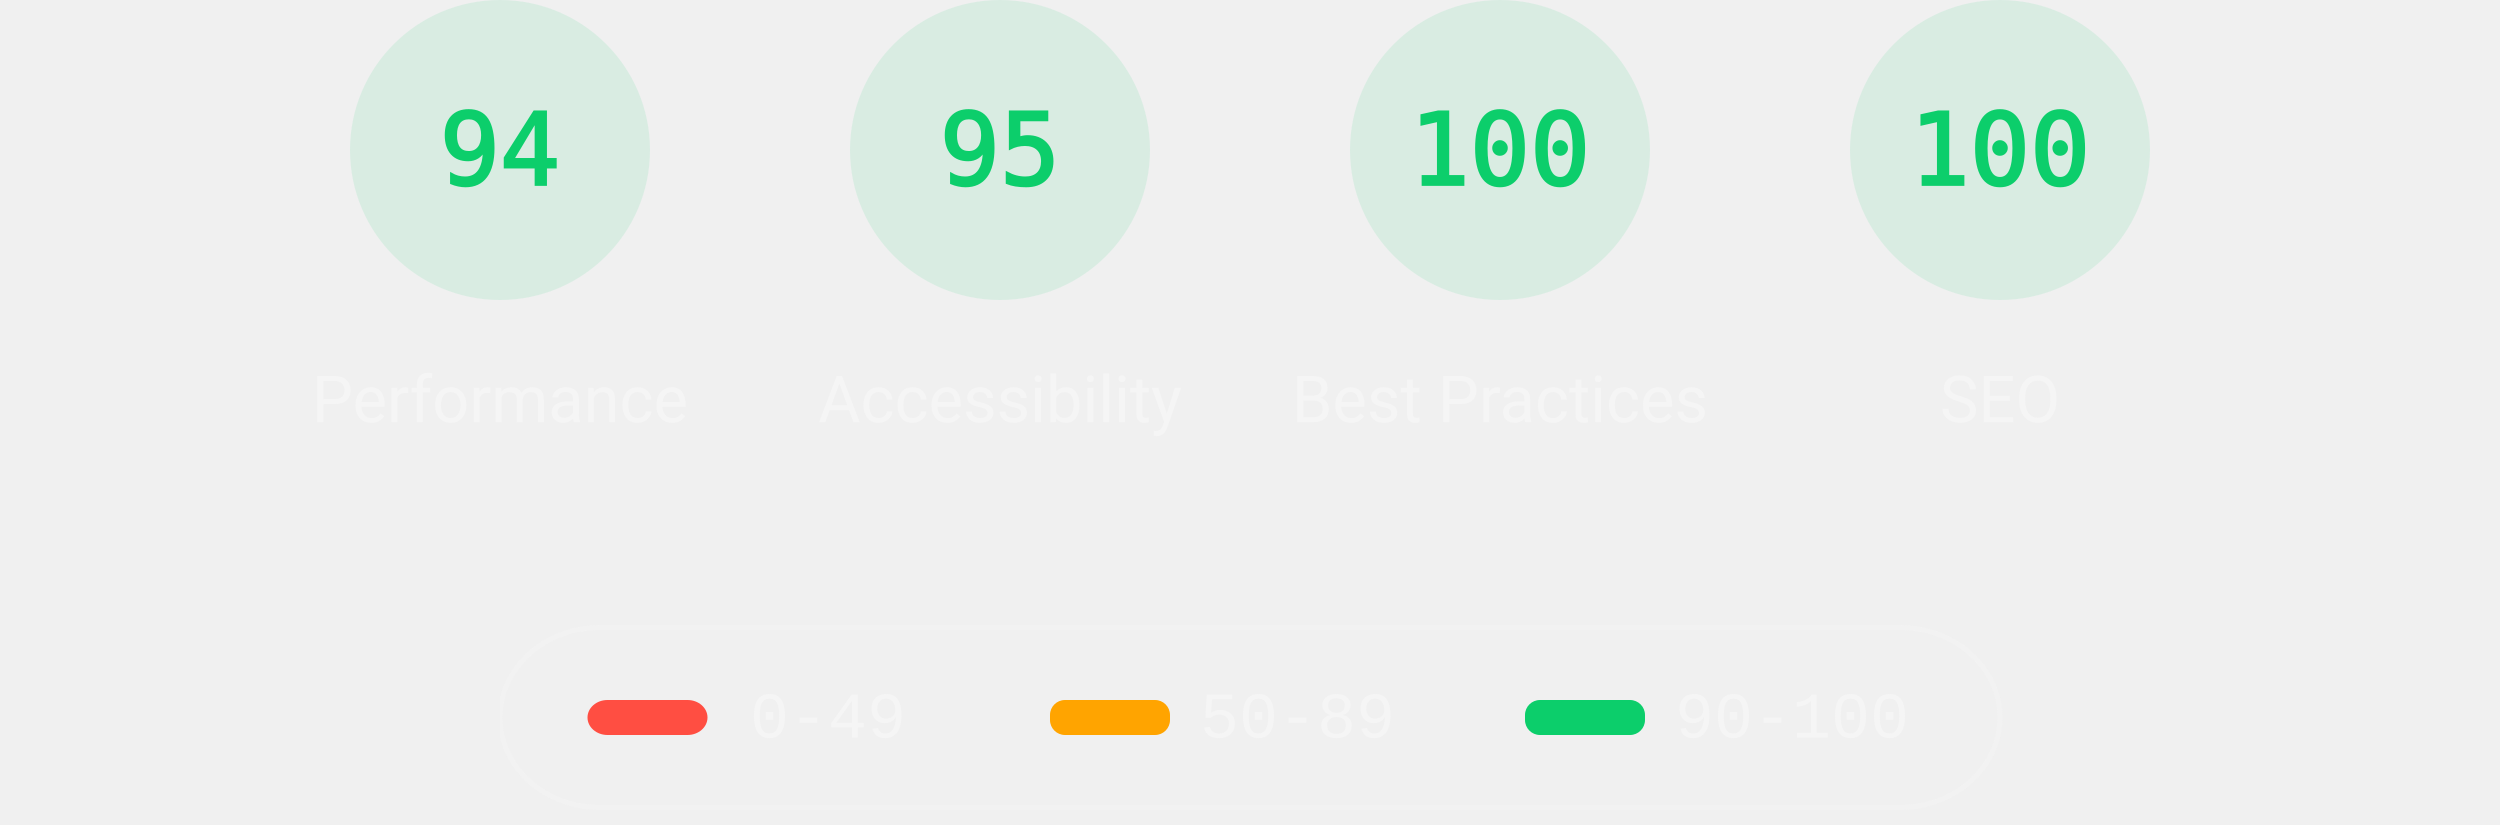
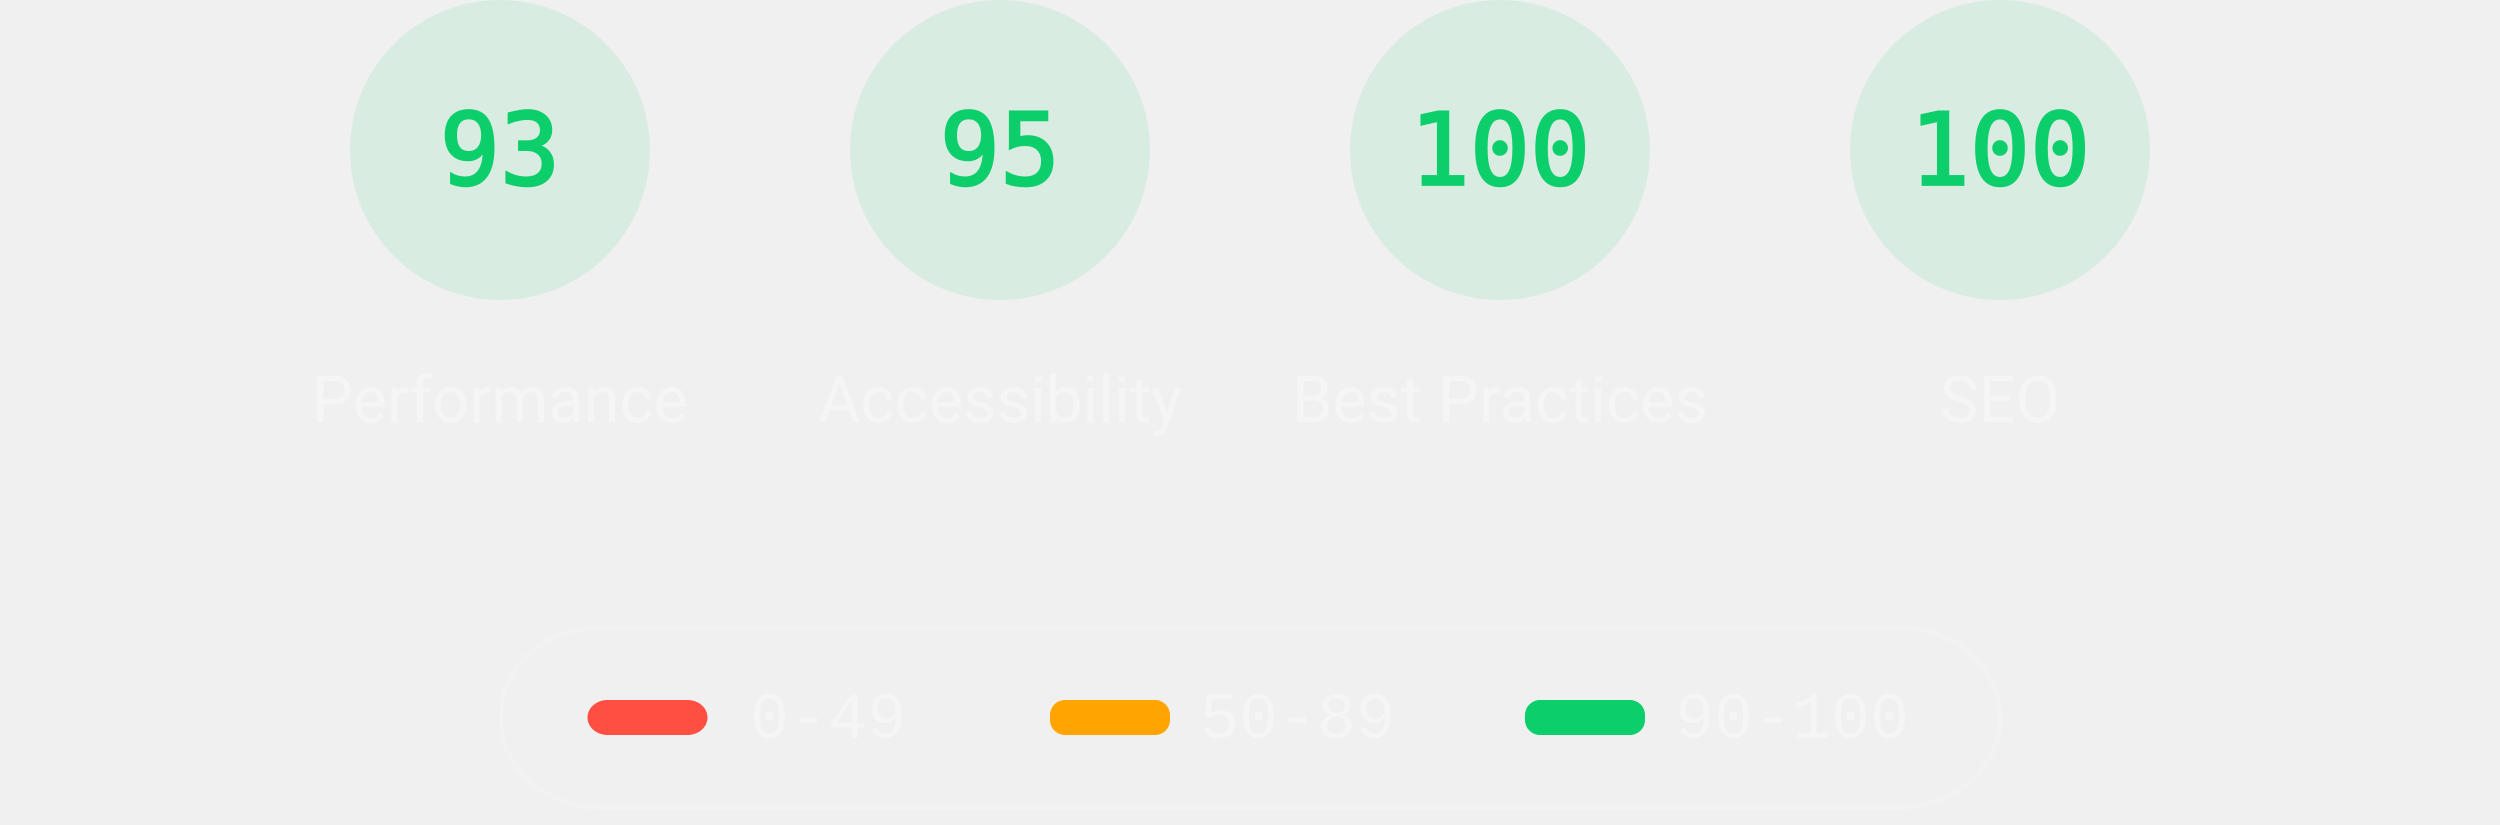
<svg xmlns="http://www.w3.org/2000/svg" class="theme--dark" fill="none" width="1000" height="330">
  <style>
			.gauge-base {
				opacity: 0.1
			}

			.gauge-arc {
				fill: none;
				animation-delay: 250ms;
				stroke-linecap: round;
				transform: rotate(-90deg);
				transform-origin: 100px 60px;
				animation: load-gauge 1s ease forwards
			}

			.guage-text {
				font-size: 40px;
				font-family: monospace;
				text-align: center
			}

			.guage-red {
				color: #ff4e42;
				fill: #ff4e42;
				stroke: #ff4e42
			}
			.guage-orange {
				color: #ffa400;
				fill: #ffa400;
				stroke: #ffa400
			}
			.guage-green {
				color: #0cce6b;
				fill: #0cce6b;
				stroke: #0cce6b
			}
			.theme--agnostic .guage-undefined {
				color: #5c5c5c;
				fill: #5c5c5c;
				stroke: #5c5c5c
			}
			.theme--light .guage-undefined {
				color: #1e1e1e;
				fill: #1e1e1e;
				stroke: #1e1e1e
			}
			.theme--dark .guage-undefined {
				color: #f5f5f5;
				fill: #f5f5f5;
				stroke: #f5f5f5
			}

			.guage-title {
				stroke: none;
				font-size: 26px;
				line-height: 26px;
				font-family: Roboto, Halvetica, Arial, sans-serif
			}
			.metric.guage-title {
				font-family: 'Courier New', Courier, monospace
			}
			.theme--agnostic .guage-title {
				color: #737373;
				fill: #737373
			}
			.theme--light .guage-title {
				color: #212121;
				fill: #212121
			}
			.theme--dark .guage-title {
				color: #f5f5f5;
				fill: #f5f5f5
			}

			@keyframes load-gauge {
				from {
					stroke-dasharray: 0 352.858
				}
			}
			.lh-gauge--pwa__disc {
				fill: #e0e0e0
			}
			.lh-gauge--pwa__logo {
				position: relative;
				fill: #b0b0b0
			}
			.lh-gauge--pwa__invisible {
				display: none
			}
			.lh-gauge--pwa__visible {
				display: inline
			}
			.guage-invisible {
				display: none
			}
			.lh-gauge--pwa__logo--primary-color {
				fill: #304ffe
			}
			.theme--agnostic .lh-gauge--pwa__logo--secondary-color {
				fill: #787878
			}
			.theme--light .lh-gauge--pwa__logo--secondary-color {
				fill: #3d3d3d
			}
			.theme--dark .lh-gauge--pwa__logo--secondary-color {
				fill: #d8b6b6
			}
			.theme--light #svg_2 {
				stroke: #00000022
			}
			.theme--agnostic #svg_2 {
				stroke: #616161
			}
			.theme--light #svg_2 {
				stroke: #00000022
			}
			.theme--dark #svg_2 {
				stroke: #f5f5f566
			}
		</style>
  <svg class="guage-div guage-perf guage-green" viewBox="0 0 200 200" width="200" height="200" x="100" y="0">
    <circle class="gauge-base" r="56" cx="100" cy="60" stroke-width="8" />
-     <circle class="gauge-arc guage-arc-1" r="56" cx="100" cy="60" stroke-width="8" style="stroke-dasharray: 330.747, 351.858;" />
-     <text class="guage-text" x="100px" y="60px" alignment-baseline="central" dominant-baseline="central" text-anchor="middle">94</text>
+     <circle class="gauge-arc guage-arc-1" r="56" cx="100" cy="60" stroke-width="8" style="stroke-dasharray: 327.228, 351.858;" />
+     <text class="guage-text" x="100px" y="60px" alignment-baseline="central" dominant-baseline="central" text-anchor="middle">93</text>
    <text class="guage-title" x="100px" y="160px" alignment-baseline="central" dominant-baseline="central" text-anchor="middle">Performance</text>
  </svg>
  <svg class="guage-div guage-acc guage-green" viewBox="0 0 200 200" width="200" height="200" x="300" y="0">
    <circle class="gauge-base" r="56" cx="100" cy="60" stroke-width="8" />
    <circle class="gauge-arc guage-arc-2" r="56" cx="100" cy="60" stroke-width="8" style="stroke-dasharray: 334.265, 351.858;" />
    <text class="guage-text" x="100px" y="60px" alignment-baseline="central" dominant-baseline="central" text-anchor="middle">95</text>
    <text class="guage-title" x="100px" y="160px" alignment-baseline="central" dominant-baseline="central" text-anchor="middle">Accessibility</text>
  </svg>
  <svg class="guage-div guage-best guage-green" viewBox="0 0 200 200" width="200" height="200" x="500" y="0">
    <circle class="gauge-base" r="56" cx="100" cy="60" stroke-width="8" />
    <circle class="gauge-arc guage-arc-3" r="56" cx="100" cy="60" stroke-width="8" style="stroke-dasharray: 351.858, 351.858;" />
    <text class="guage-text" x="100px" y="60px" alignment-baseline="central" dominant-baseline="central" text-anchor="middle">100</text>
    <text class="guage-title" x="100px" y="160px" alignment-baseline="central" dominant-baseline="central" text-anchor="middle">Best Practices</text>
  </svg>
  <svg class="guage-div guage-seo guage-green" viewBox="0 0 200 200" width="200" height="200" x="700" y="0">
    <circle class="gauge-base" r="56" cx="100" cy="60" stroke-width="8" />
    <circle class="gauge-arc guage-arc-4" r="56" cx="100" cy="60" stroke-width="8" style="stroke-dasharray: 351.858, 351.858;" />
    <text class="guage-text" x="100px" y="60px" alignment-baseline="central" dominant-baseline="central" text-anchor="middle">100</text>
    <text class="guage-title" x="100px" y="160px" alignment-baseline="central" dominant-baseline="central" text-anchor="middle">SEO</text>
  </svg>
  <svg class="guage-div guage-pwa guage-invisible" viewBox="0 0 200 200" width="200" height="200" x="900" y="0">
    <svg viewBox="0 0 60 60" width="112" height="112" x="44" y="4">
      <defs>
        <linearGradient id="lh-gauge--pwa__check-circle__gradient-0" x1="50%" y1="0%" x2="50%" y2="100%">
          <stop stop-color="#00C852" offset="0%" />
          <stop stop-color="#009688" offset="100%" />
        </linearGradient>
        <linearGradient id="lh-gauge--pwa__installable__shadow-gradient-0" x1="76.056%" x2="24.111%" y1="82.995%" y2="24.735%">
          <stop stop-color="#A5D6A7" offset="0%" />
          <stop stop-color="#80CBC4" offset="100%" />
        </linearGradient>
        <linearGradient id="lh-gauge--pwa__fast-reliable__shadow-gradient-0" x1="76.056%" y1="82.995%" x2="25.678%" y2="26.493%">
          <stop stop-color="#64B5F6" offset="0%" />
          <stop stop-color="#2979FF" offset="100%" />
        </linearGradient>
        <g id="lh-gauge--pwa__fast-reliable-badge-0">
          <circle fill="#FFFFFF" cx="10" cy="10" r="10" />
          <path fill="#304FFE" d="M10 3.58l5.25 2.34v3.5c0 3.23-2.24 6.26-5.25 7-3.01-.74-5.25-3.77-5.25-7v-3.5L10 3.58zm-.47 10.74l2.76-4.83.03-.07c.04-.08 0-.24-.22-.24h-1.64l.47-3.26h-.47l-2.7 4.77c-.02.01.05-.1-.04.05-.09.16-.1.31.18.31h1.63l-.47 3.27h.47z" />
        </g>
        <g id="lh-gauge--pwa__installable-badge-0">
          <circle fill="#FFFFFF" cx="10" cy="10" r="10" />
          <path fill="#009688" d="M10 4.167A5.835 5.835 0 0 0 4.167 10 5.835 5.835 0 0 0 10 15.833 5.835 5.835 0 0 0 15.833 10 5.835 5.835 0 0 0 10 4.167zm2.917 6.416h-2.334v2.334H9.417v-2.334H7.083V9.417h2.334V7.083h1.166v2.334h2.334v1.166z" />
        </g>
      </defs>
      <g stroke="none" fill-rule="nonzero">
        <circle class="lh-gauge--pwa__disc" cx="30" cy="30" r="30" />
        <g class="lh-gauge--pwa__logo">
          <path d="M35.66 19.39l.7-1.75h2L37.4 15 38.6 12l3.4 9h-2.51l-.58-1.61z" />
          <path d="M33.52 21l3.65-9h-2.42l-2.5 5.82L30.5 12h-1.86l-1.9 5.82-1.35-2.65-1.21 3.72L25.4 21h2.38l1.72-5.2 1.64 5.2z" />
          <path fill-rule="nonzero" d="M20.3 17.91h1.48c.45 0 .85-.05 1.2-.15l.39-1.18 1.07-3.3a2.64 2.64 0 0 0-.28-.37c-.55-.6-1.36-.91-2.42-.91H18v9h2.3V17.9zm1.96-3.84c.22.22.33.5.33.87 0 .36-.1.65-.29.87-.2.23-.59.35-1.15.35h-.86v-2.41h.87c.52 0 .89.1 1.1.32z" />
        </g>
        <rect class="lh-gauge--pwa__component lh-gauge--pwa__na-line lh-gauge--pwa__invisible" fill="#FFFFFF" x="20" y="32" width="20" height="4" rx="2" />
        <g class="lh-gauge--pwa__component lh-gauge--pwa__fast-reliable-badge lh-gauge--pwa__invisible" transform="translate(20, 29)">
          <path fill="url(#lh-gauge--pwa__fast-reliable__shadow-gradient-0)" d="M33.63 19.49A30 30 0 0 1 16.2 30.36L3 17.14 17.14 3l16.49 16.49z" />
          <use href="#lh-gauge--pwa__fast-reliable-badge-0" />
        </g>
        <g class="lh-gauge--pwa__component lh-gauge--pwa__installable-badge lh-gauge--pwa__invisible" transform="translate(20, 29)">
          <path fill="url(#lh-gauge--pwa__installable__shadow-gradient-0)" d="M33.629 19.487c-4.272 5.453-10.391 9.39-17.415 10.869L3 17.142 17.142 3 33.63 19.487z" />
          <use href="#lh-gauge--pwa__installable-badge-0" />
        </g>
        <g class="lh-gauge--pwa__component lh-gauge--pwa__fast-reliable-installable-badges lh-gauge--pwa__invisible">
          <g transform="translate(8, 29)">
            <path fill="url(#lh-gauge--pwa__fast-reliable__shadow-gradient-0)" d="M16.321 30.463L3 17.143 17.142 3l22.365 22.365A29.864 29.864 0 0 1 22 31c-1.942 0-3.84-.184-5.679-.537z" />
            <use href="#lh-gauge--pwa__fast-reliable-badge-0" />
          </g>
          <g transform="translate(32, 29)">
            <path fill="url(#lh-gauge--pwa__installable__shadow-gradient-0)" d="M25.982 11.84a30.107 30.107 0 0 1-13.08 15.203L3 17.143 17.142 3l8.84 8.84z" />
            <use href="#lh-gauge--pwa__installable-badge-0" />
          </g>
        </g>
        <g class="lh-gauge--pwa__component lh-gauge--pwa__check-circle lh-gauge--pwa__invisible" transform="translate(18, 28)">
          <circle fill="#FFFFFF" cx="12" cy="12" r="12" />
          <path fill="url(#lh-gauge--pwa__check-circle__gradient-0)" d="M12 2a10 10 0 1 0 0 20 10 10 0 0 0 0-20zm-2 15l-5-5 1.41-1.41L10 14.17l7.59-7.59L19 8l-9 9z" />
        </g>
      </g>
    </svg>
    <text class="guage-title" y="160px" alignment-baseline="central" dominant-baseline="central" text-anchor="middle">
      <tspan x="100px" dy="-6px">Progressive</tspan>
      <tspan x="100px" dy="30px">Web App</tspan>
    </text>
  </svg>
  <svg width="604" height="76" x="200" y="250">
    <g>
      <rect fill="none" id="canvas_background" height="80" width="604" y="-1" x="-1" />
      <g display="none" overflow="visible" y="0" x="0" height="100%" width="100%" id="canvasGrid">
        <rect fill="url(#gridpattern)" stroke-width="0" y="0" x="0" height="100%" width="100%" />
      </g>
    </g>
    <g>
      <rect fill-opacity="0" stroke-width="2" rx="40" id="svg_2" height="72" width="600" y="1" x="0" fill="#000000" />
      <rect stroke="#000" rx="8" id="svg_3" height="14" width="48" y="30" x="35" stroke-opacity="null" stroke-width="0" fill="#ff4e42" />
      <rect stroke="#000" rx="6" id="svg_4" height="14" width="48" y="30" x="220" stroke-opacity="null" stroke-width="0" fill="#ffa400" />
      <rect stroke="#000" rx="6" id="svg_5" height="14" width="48" y="30" x="410" stroke-opacity="null" stroke-width="0" fill="#0cce6b" />
      <text class="metric guage-title" xml:space="preserve" text-anchor="start" font-size="26" id="svg_6" y="45" x="100" stroke-opacity="null" stroke-width="0" stroke="#000">0-49</text>
      <text class="metric guage-title" xml:space="preserve" text-anchor="start" font-size="26" id="svg_7" y="45" x="280" stroke-opacity="null" stroke-width="0" stroke="#000">50-89</text>
      <text class="metric guage-title" xml:space="preserve" text-anchor="start" font-size="26" id="svg_8" y="45" x="470" stroke-opacity="null" stroke-width="0" stroke="#000">90-100</text>
    </g>
  </svg>
</svg>
